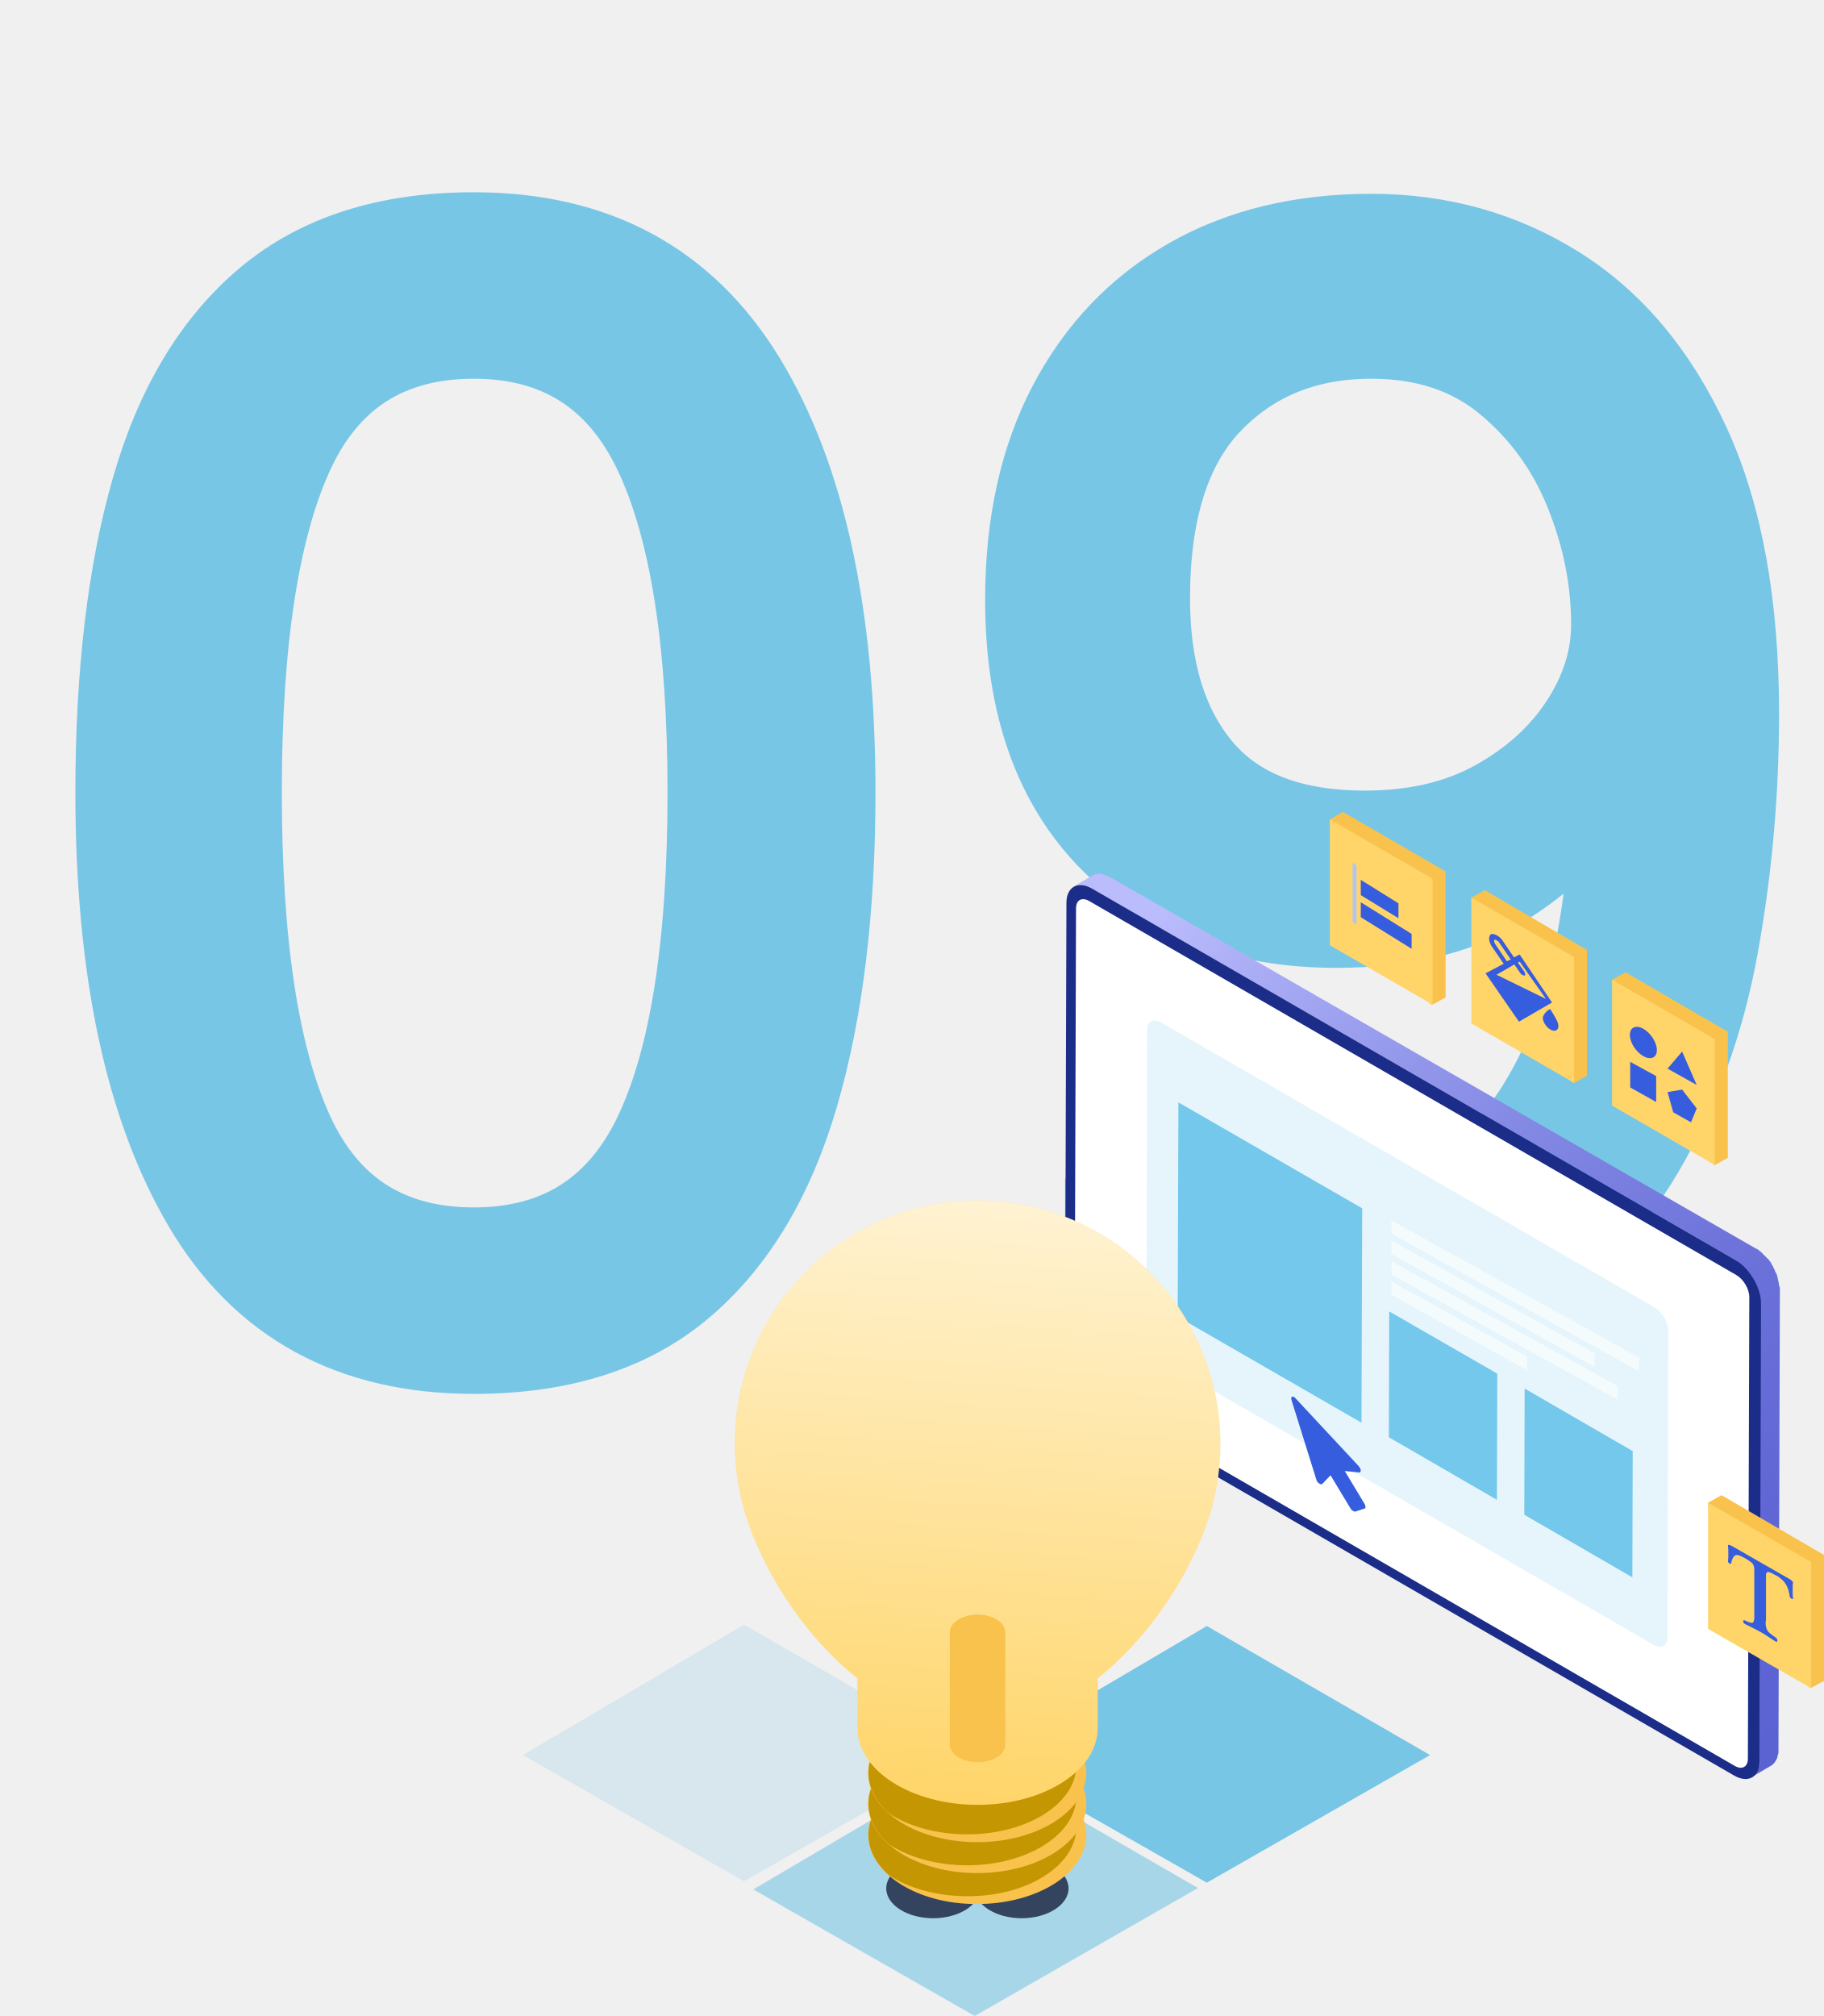
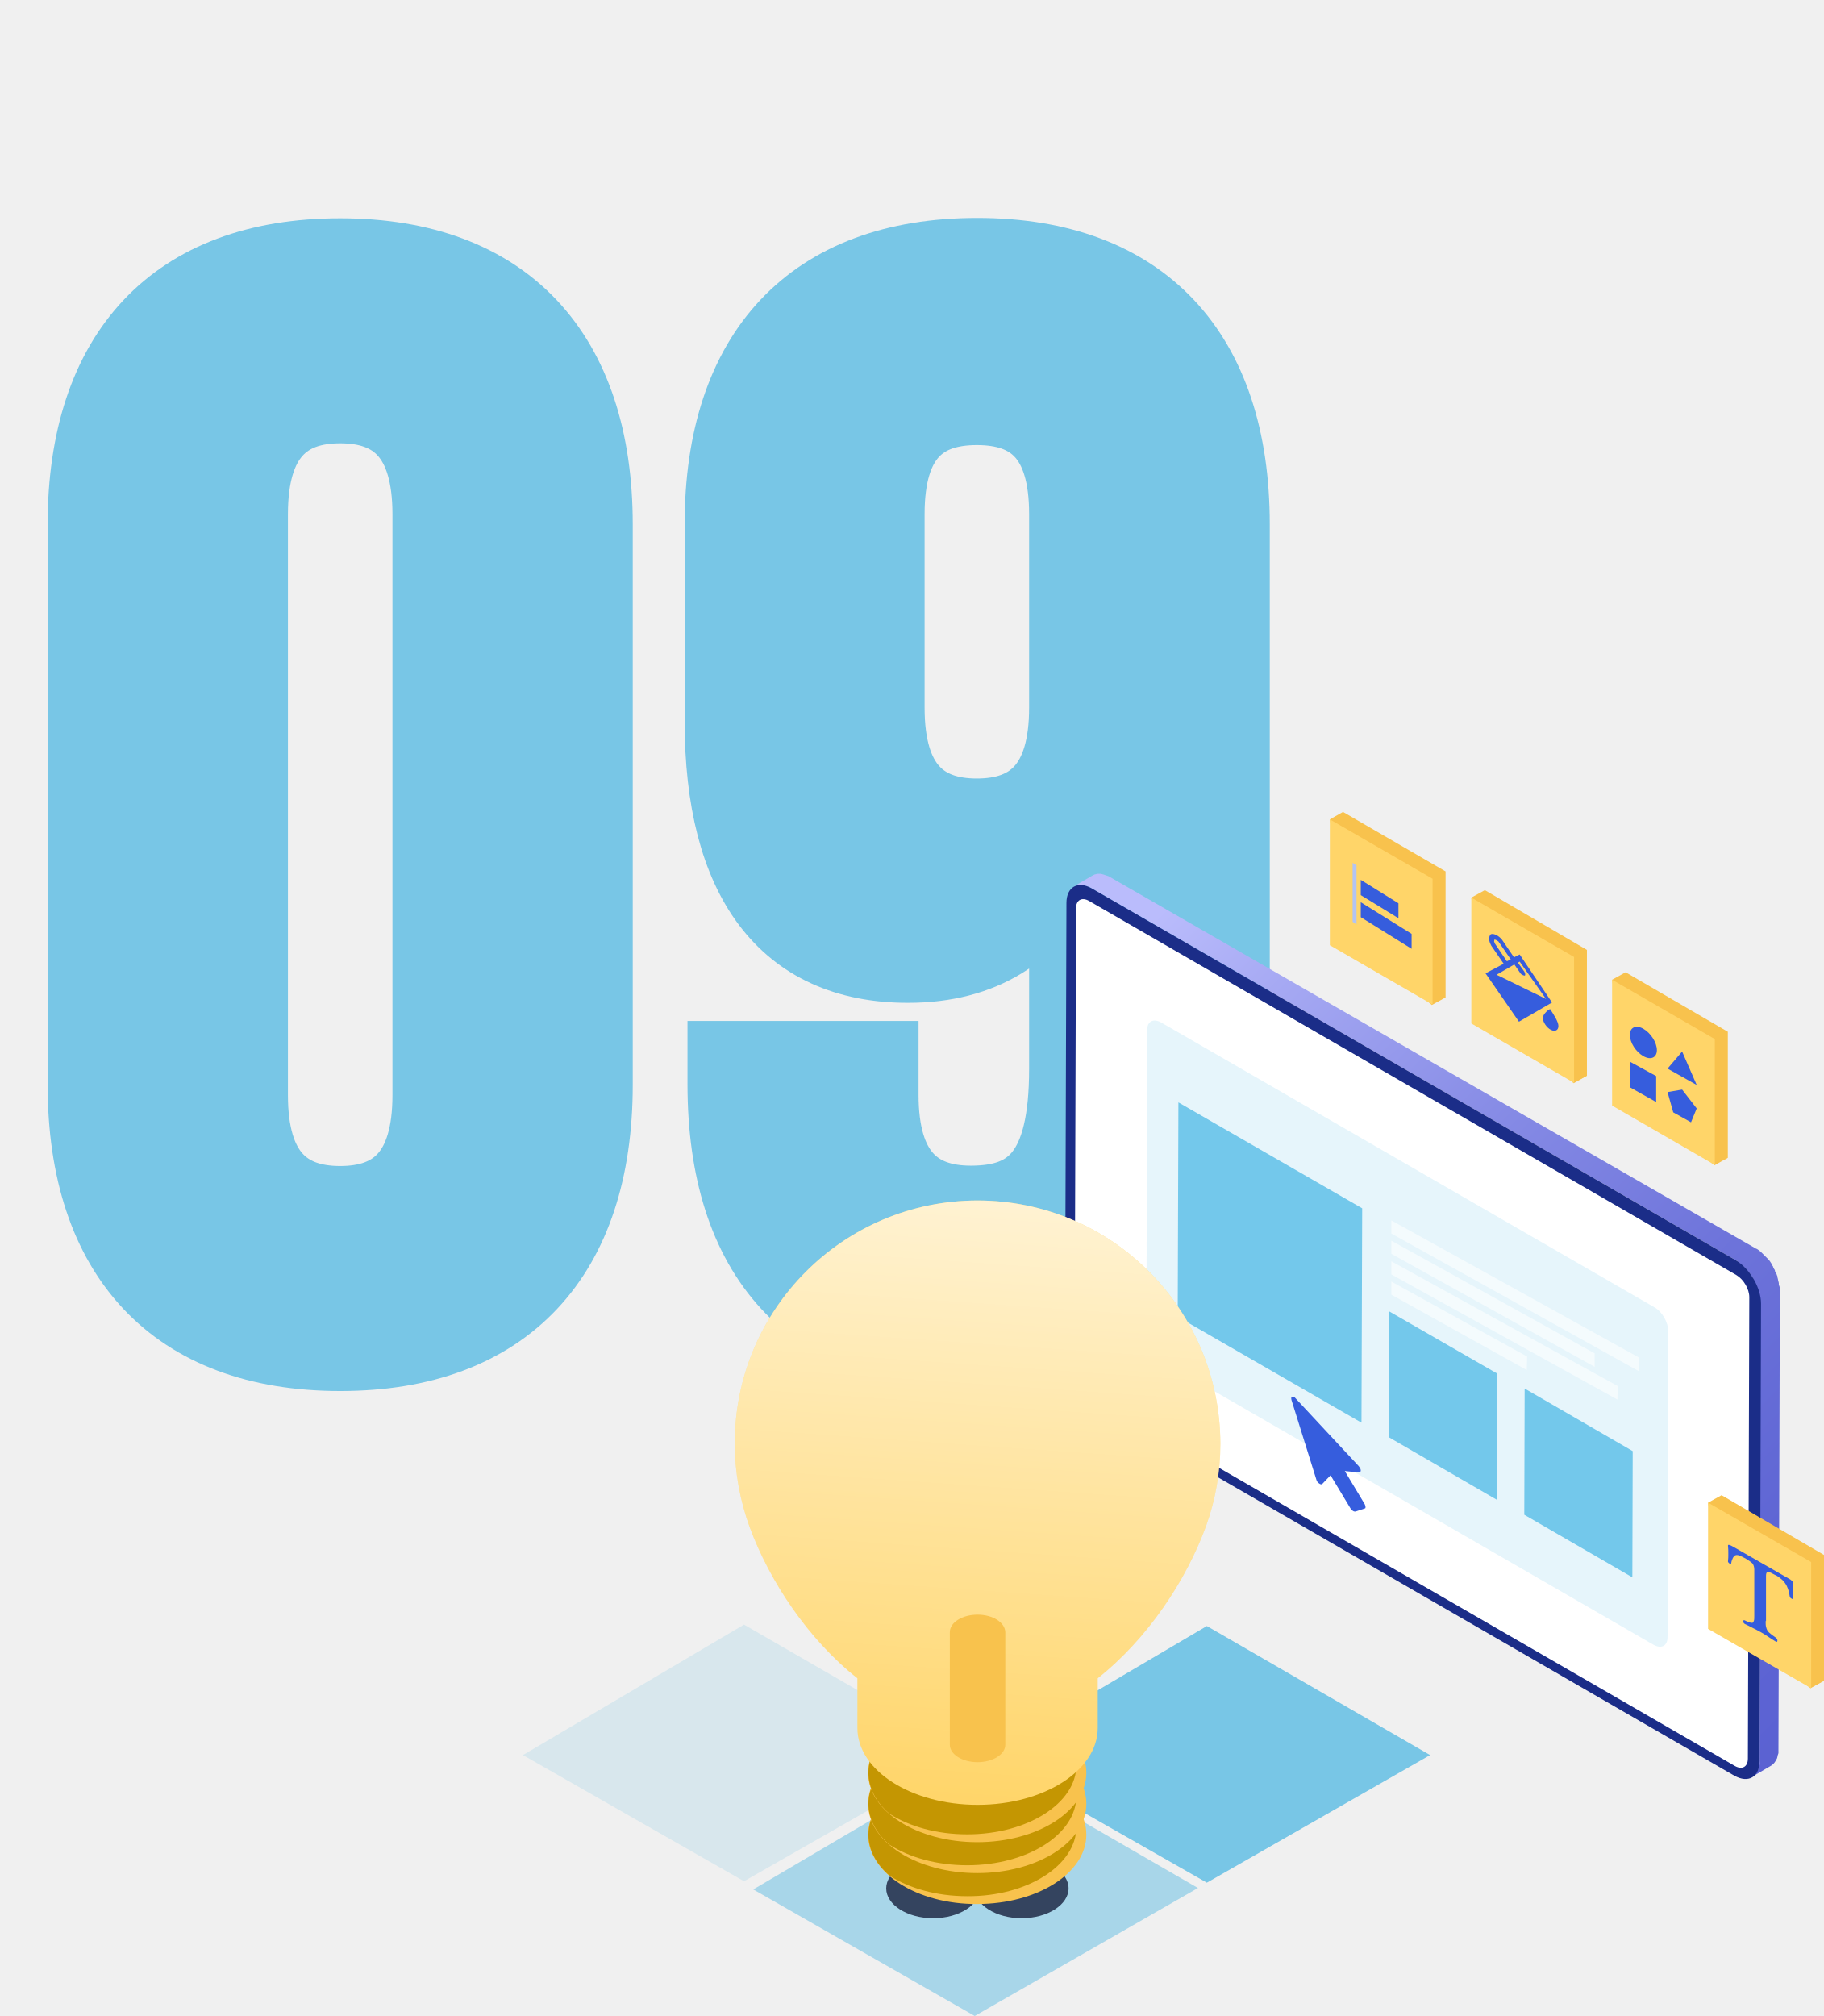
<svg xmlns="http://www.w3.org/2000/svg" enable-background="new 0 0 513.1 567.1" viewBox="0 0 513.1 567.1">
  <linearGradient id="a" gradientUnits="userSpaceOnUse" x1="537.139" x2="326.075" y1="469.592" y2="256.961">
    <stop offset="0" stop-color="#5a61d2" />
    <stop offset=".183" stop-color="#5f66d4" />
    <stop offset=".399" stop-color="#6d73da" />
    <stop offset=".631" stop-color="#858ae5" />
    <stop offset=".874" stop-color="#a6a9f3" />
    <stop offset="1" stop-color="#babcfc" />
  </linearGradient>
  <linearGradient id="b" gradientUnits="userSpaceOnUse" x1="279.723" x2="267.881" y1="337.874" y2="507.214">
    <stop offset="0" stop-color="#fff" />
    <stop offset=".077" stop-color="#fff" stop-opacity=".923" />
    <stop offset="1" stop-color="#fff" stop-opacity="0" />
  </linearGradient>
-   <text style="opacity:.5;fill:#009bdb;stroke:#009bdb;stroke-width:20;stroke-miterlimit:10;font-family:'BebasNeueBold';font-size:432.674;letter-spacing:8" transform="translate(10 377.769)">09</text>
+   <g fill="#009bdb" opacity=".5" stroke="#009bdb" stroke-miterlimit="10" stroke-width="20">
+     <path d="m23.4 147.6c0-48.5 25.5-76.2 72.3-76.2 46.7 0 72.3 27.7 72.3 76.2v157.5c0 48.5-25.5 76.2-72.3 76.2-46.7 0-72.3-27.7-72.3-76.2zm47.6 160.5c0 21.6 9.5 29.9 24.7 29.9 15.1 0 24.7-8.2 24.7-29.9v-163.5c0-21.6-9.5-29.9-24.7-29.9-15.1 0-24.7 8.2-24.7 29.9z" />
+     <path d="m347.1 302.5c0 51.1-23.4 78.7-72.7 78.7-46.7 0-71-27.7-71-76.2v-7.8h45v10.8c0 21.6 9.5 29.9 24.7 29.9 16.9 0 26.4-8.2 26.4-37.2v-55.4c-8.2 17.3-22.9 26.8-44.1 26.8-35 0-52.8-24.7-52.8-69.2v-55.4c0-48.5 25.5-76.2 72.3-76.2 46.7 0 72.3 27.7 72.3 76.2v155zm-47.6-103.4v-54.5c0-21.6-9.5-29.4-24.7-29.4s-24.7 7.8-24.7 29.4v54.5c0 21.6 9.5 29.9 24.7 29.9s24.7-8.3 24.7-29.9z" />
+   </g>
  <path d="m277.2 494.1 62.3-36.7 62.8 36.3-62.8 35.9z" fill="#009bdb" opacity=".5" />
  <path d="m211.9 531.5 62.3-36.7 62.8 36.3-62.8 36z" fill="#009bdb" opacity=".3" />
  <path d="m147.1 493.7 62.2-36.7 62.9 36.3-62.9 35.9z" fill="#009bdb" opacity=".1" />
  <g enable-background="new">
    <path d="m302 249.4 5.3-3.1c1.3-.7 3.1-.6 5 .5l-5.3 3.1c-1.9-1.2-3.7-1.3-5-.5z" fill="none" />
    <path d="m498.3 496.9-5.3 3.1c1.3-.7 2.1-2.3 2.1-4.5l5.3-3.1c-.1 2.2-.9 3.7-2.1 4.5z" fill="none" />
    <path d="m500.7 363.4c0-.1 0-.2 0-.3s0-.1 0-.2c0 0 0 0 0-.1v-.1c0-.1 0-.2 0-.3s0-.2-.1-.4c0-.1 0-.2-.1-.3 0-.1 0-.2-.1-.4v-.1-.1c0-.1 0-.1 0-.2s-.1-.3-.1-.4-.1-.2-.1-.3c0 0 0 0 0-.1 0 0 0 0 0-.1s-.1-.2-.1-.4c0-.1-.1-.2-.1-.4 0 0 0 0 0-.1 0 0 0 0 0-.1s-.1-.2-.1-.2c0-.1-.1-.2-.1-.3s-.1-.2-.1-.2 0 0 0-.1c-.1-.1-.1-.2-.2-.3s-.1-.2-.2-.4c0 0 0 0 0-.1 0 0 0 0 0-.1-.1-.1-.1-.2-.2-.3s-.1-.2-.2-.4c0-.1-.1-.1-.1-.2 0 0 0 0 0-.1-.1-.1-.1-.2-.2-.3-.1-.2-.2-.3-.3-.5v-.1c-.1-.2-.3-.4-.4-.6-.1-.1-.2-.3-.3-.4s-.2-.2-.3-.3c-.1-.1-.2-.2-.3-.3s-.2-.2-.3-.3c-.1-.1-.1-.1-.2-.2s-.2-.2-.3-.3c0 0-.1-.1-.1-.1s0 0-.1-.1c0 0-.1-.1-.1-.1-.1-.1-.2-.2-.3-.3 0 0-.1-.1-.1-.1s0 0-.1-.1c0 0-.1-.1-.1-.1-.1-.1-.2-.2-.3-.2-.1-.1-.2-.1-.2-.2-.1-.1-.2-.1-.3-.2s-.2-.1-.3-.2c0 0 0 0-.1 0l-181.7-104.5c-.1 0-.2-.1-.2-.1-.1-.1-.2-.1-.3-.2-.1 0-.2-.1-.3-.1s-.2-.1-.3-.1-.2-.1-.3-.1-.2-.1-.3-.1-.2-.1-.3-.1-.2 0-.3-.1c-.1 0-.2 0-.3-.1-.1 0-.2 0-.3 0s-.2 0-.3 0-.2 0-.4 0c-.1 0-.3 0-.4.1-.2 0-.3.1-.5.1-.2.1-.4.2-.6.3l-5.3 3.1c.2-.1.4-.2.6-.3s.3-.1.5-.1c.1 0 .3 0 .4-.1h.4.3.3c.1 0 .2 0 .3.1.1 0 .2 0 .3.1.1 0 .2.1.3.1s.2.1.3.1.2.1.3.1.2.1.3.1.2.1.3.1.2.1.3.2c.1 0 .2.1.2.1l181.2 104.6c.2.1.5.3.7.5.2.2.4.3.6.5 0 0 0 0 .1.1.2.2.4.3.6.5 0 0 0 0 .1.1l.6.6c.2.2.4.4.6.7.2.2.4.5.6.7.2.2.3.4.5.7.1.2.2.3.3.5.1.1.2.2.2.4 0 .1.1.1.1.2.1.2.2.4.4.7v.1c.1.3.3.5.4.8.1.3.2.5.3.8v.1c.1.3.2.6.3.8v.1c.1.3.2.5.2.8v.1c.1.3.1.6.2.8 0 .3.1.6.1.8v.1.8l-.2 128.6v.3.3.3c0 .1 0 .2-.1.3 0 .1 0 .2-.1.3 0 .1-.1.2-.1.4 0 .1-.1.3-.1.4-.1.1-.1.3-.2.4-.1.2-.2.3-.3.5-.3.5-.7.9-1.2 1.2l5.3-3.1c.5-.3.9-.7 1.2-1.2.1-.2.2-.3.3-.5.1-.1.1-.3.2-.4 0-.1.1-.2.1-.4 0-.1.1-.2.1-.4 0-.1 0-.2.1-.3 0-.1 0-.2.1-.3 0-.1 0-.2 0-.3s0-.2 0-.3 0-.2 0-.3l.4-128.6c0-.1 0-.2 0-.3z" fill="url(#a)" />
    <path d="m488.3 354.5c3.9 2.3 7.1 7.7 7.1 12.2l-.4 128.7c0 4.5-3.2 6.3-7.1 4.1l-181.2-104.7c-3.9-2.3-7.1-7.7-7.1-12.2l.4-128.6c0-4.5 3.2-6.3 7.1-4.1z" fill="#1b2d88" />
  </g>
  <path d="m488.5 358.7c2 1.2 3.6 3.9 3.6 6.2l-.4 129.8c0 2.3-1.6 3.2-3.6 2.1l-182.2-105.3c-2-1.1-3.6-3.9-3.6-6.2l.4-129.8c0-2.3 1.6-3.2 3.6-2.1z" fill="#fff" />
  <path d="m465.5 367.8c2.1 1.2 3.8 4.2 3.8 6.7l-.2 86c0 2.5-1.7 3.4-3.9 2.2l-138.9-80.2c-2.1-1.2-3.9-4.2-3.8-6.7l.2-86c0-2.5 1.7-3.4 3.9-2.2z" fill="#009bdb" opacity=".1" />
  <g fill="#009bdb" opacity=".5">
    <path d="m383.2 339.9-.2 60.3-51.7-29.8.2-60.3z" />
    <path d="m421.2 386.4-.1 35.5-30.4-17.6.1-35.4z" />
    <path d="m459.3 408.2-.1 35.5-30.4-17.6.1-35.5z" />
  </g>
  <path d="m391.4 343.3v3.7l69.6 38.7.1-3.8z" fill="#fff" opacity=".56" />
  <path d="m391.4 349v3.7l57.2 31.8v-3.8z" fill="#fff" opacity=".56" />
  <path d="m391.4 354.8v3.7l63.6 35.2.1-3.8z" fill="#fff" opacity=".56" />
  <path d="m391.4 360.5v3.7l38.1 21.2.1-3.8z" fill="#fff" opacity=".56" />
  <path d="m513.1 437.4v35.4l-3.7 1.9-23.7-19.4-5.2-32.6 3.8-2.1z" fill="#f8c24d" />
  <path d="m513.1 437.4v35.4l-3.8 2.1-25.3-21.3 25.3-14.1z" fill="#f8c24d" />
  <path d="m509.5 439.4v35.5l-29-16.7v-35.5z" fill="#ffd569" />
  <path d="m383.9 423.1-5.6-9.3 4 .4c.3 0 .5-.2.5-.6s-.3-.8-.6-1.2l-17.7-19c-.3-.4-.7-.6-1-.5s-.3.4-.2.9l7 22.4c.1.4.4.9.8 1.1.4.3.7.3.9.1l2.3-2.4 5.6 9.3c.2.3.4.6.7.7.2.2.5.2.7.2l2.7-.9c.2 0 .2-.6-.1-1.2zm0 0" fill="#365ddd" />
  <path d="m496.7 456c0 .6 0 1.2.1 1.6s.2.7.4 1.1c.2.3.5.6.9.9s.9.7 1.5 1.1c.1.1.2.2.3.4.1.1.1.3.1.4s0 .2-.1.3-.2 0-.3 0c-.8-.5-1.5-.9-2.2-1.4s-1.4-.9-2.1-1.3-1.5-.8-2.3-1.2-1.5-.8-2.2-1.1c-.1-.1-.2-.2-.3-.3s-.1-.3-.1-.4 0-.2.1-.3.1-.1.3 0c.6.3 1.1.5 1.4.6.4.1.6.1.8.1.2-.1.3-.3.4-.6s.1-.8.1-1.4v-13c0-.7-.2-1.3-.5-1.7-.4-.4-1-.8-1.8-1.3-.7-.4-1.3-.7-1.8-.9s-.9-.2-1.2-.1-.5.4-.7.7c-.2.4-.4.9-.5 1.6 0 .1-.1.1-.2.1s-.2-.1-.3-.1c-.1-.1-.2-.2-.3-.3s-.1-.2-.1-.3c.1-.7.1-1.4.1-2.1s0-1.5-.1-2.3c0-.2.1-.3.4-.2s.6.2.9.4l15.7 9c.4.2.7.4.9.6s.4.4.4.6-.1.5-.1.8v1.1 1.3c0 .4.1.9.1 1.3 0 .1 0 .1-.1.1s-.2 0-.3-.1-.2-.1-.3-.2-.2-.2-.2-.3c-.1-.8-.3-1.6-.5-2.2s-.5-1.2-.8-1.6c-.3-.5-.7-.9-1.2-1.3s-1-.8-1.7-1.1c-.9-.5-1.5-.8-1.9-.8s-.6.3-.6 1v12.8z" fill="#365ddd" />
  <path d="m406.6 245.1v35.5l-3.7 1.8-23.7-19.3-5.1-32.6 3.7-2.1z" fill="#f8c24d" />
  <path d="m406.6 245.1v35.5l-3.8 2.1-25.3-21.3 25.3-14.2z" fill="#f8c24d" />
  <path d="m403 247.2v35.4l-28.9-16.7v-35.4z" fill="#ffd569" />
  <path d="m446.4 267.2v35.4l-3.6 1.9-23.7-19.4-5.2-32.6 3.8-2.1z" fill="#f8c24d" />
  <path d="m446.4 267.2v35.4l-3.7 2.1-25.4-21.3 25.4-14.2z" fill="#f8c24d" />
  <path d="m442.8 269.2v35.4l-28.9-16.7v-35.4z" fill="#ffd569" />
  <path d="m486 290.2v35.5l-3.6 1.8-23.7-19.3-5.2-32.6 3.8-2.1z" fill="#f8c24d" />
  <path d="m486 290.2v35.5l-3.7 2.1-25.3-21.3 25.3-14.2z" fill="#f8c24d" />
  <path d="m482.4 292.3v35.4l-28.9-16.7v-35.4z" fill="#ffd569" />
  <g fill="#365ddd">
    <path d="m427.5 268.5-1.6.8-3.4-5c-.9-1.1-2.3-1.8-3.1-1.5-.3.3-.5.7-.5 1.3s.3 1.3.6 1.9l3.5 5.1-5.1 2.7 9.4 13.6 9.3-5.4zm-7-3.1c0-.1-.2-.5-.2-.6s.1-.4.1-.5c.3 0 .8.3 1.1.5l3.5 5.1-1.1.5zm.5 8.8 5-2.9 1.8 2.6c.2.2.3.3.6.4s.4.2.6.1c.1-.2.1-.6-.2-1.1l-1.8-2.5.5-.3 7.4 10.5zm0 0" />
    <path d="m438.4 288.6c0 1.2-.9 1.7-2.1 1.1s-2.2-2.1-2.3-3.3c0-1.2 1.9-2.7 2.1-2.5.9 1.4 2.3 3.5 2.3 4.7z" />
    <path d="m466.1 295.4c0 2.1-1.7 2.9-3.8 1.7s-3.8-3.8-3.8-6c0-2.1 1.7-2.9 3.8-1.7s3.8 3.9 3.8 6z" />
    <path d="m473.2 295.8-4.1 4.8 8.2 4.6z" />
    <path d="m465.9 310-7.3-4.1v-7.2l7.3 4z" />
    <path d="m473.2 306.5-4.1.7 1.6 5.7 5 2.8 1.6-3.9z" />
  </g>
  <path d="m381.6 260.1-1.1-.8v-16.6l1.1.7z" fill="#b3c4f2" />
  <path d="m397.1 262.7v4.2l-14.3-8.9v-4.2z" fill="#365ddd" />
  <path d="m393.4 254.1v4.2l-10.6-6.5v-4.3z" fill="#365ddd" />
  <path d="m249.3 531.2c0-4.6 5.9-8.4 13.2-8.4s13.2 3.8 13.2 8.4-5.9 8.4-13.2 8.4-13.2-3.8-13.2-8.4z" fill="#34445f" />
  <path d="m274.2 531.2c0-4.6 5.9-8.4 13.2-8.4s13.2 3.8 13.2 8.4-5.9 8.4-13.2 8.4-13.2-3.8-13.2-8.4z" fill="#34445f" />
  <path d="m244.2 516.1c0-10.8 13.8-19.5 30.7-19.5 17 0 30.7 8.7 30.7 19.5s-13.8 19.5-30.7 19.5c-16.9.1-30.7-8.7-30.7-19.5z" fill="#f8c24d" />
  <path d="m302.8 513.9c0-4.3-2.2-8.3-5.9-11.5-5.6-3.6-13.3-5.8-21.9-5.8-17 0-30.7 8.7-30.7 19.5 0 4.3 2.2 8.3 5.9 11.5 5.6 3.6 13.3 5.8 21.9 5.8 16.9.1 30.7-8.7 30.7-19.5z" fill="#c49602" />
  <path d="m244.2 507.4c0-10.8 13.8-19.5 30.7-19.5 17 0 30.7 8.7 30.7 19.5s-13.8 19.5-30.7 19.5-30.7-8.7-30.7-19.5z" fill="#f8c24d" />
  <path d="m302.8 505.2c0-4.3-2.2-8.3-5.9-11.5-5.6-3.6-13.3-5.8-21.9-5.8-17 0-30.7 8.7-30.7 19.5 0 4.3 2.2 8.3 5.9 11.5 5.6 3.6 13.3 5.8 21.9 5.8 16.9 0 30.7-8.7 30.7-19.5z" fill="#c49602" />
  <path d="m244.2 498.7c0-10.8 13.8-19.5 30.7-19.5 17 0 30.7 8.7 30.7 19.5s-13.8 19.5-30.7 19.5-30.7-8.7-30.7-19.5z" fill="#f8c24d" />
  <path d="m302.8 496.5c0-4.3-2.2-8.3-5.9-11.5-5.6-3.6-13.3-5.8-21.9-5.8-17 0-30.7 8.7-30.7 19.5 0 4.3 2.2 8.3 5.9 11.5 5.6 3.6 13.3 5.8 21.9 5.8 16.9 0 30.7-8.7 30.7-19.5z" fill="#c49602" />
  <path d="m275 337.7c-37.7 0-68.3 30.6-68.3 68.3 0 8.3 1.5 16.2 4.2 23.6 5.6 15.2 16.4 31.5 30.3 42.5v14c0 11.9 15.1 21.6 33.8 21.6s33.8-9.7 33.8-21.6c0-1.8 0-9.3 0-14 14-11.1 24.9-27.5 30.5-42.9 2.6-7.2 4-15 4-23.1-.1-37.8-30.6-68.4-68.3-68.4z" fill="#ffd569" />
  <path d="m275 337.7c-37.7 0-68.3 30.6-68.3 68.3 0 8.3 1.5 16.2 4.2 23.6 5.6 15.2 16.4 31.5 30.3 42.5v14c0 11.9 15.1 21.6 33.8 21.6s33.8-9.7 33.8-21.6c0-1.8 0-9.3 0-14 14-11.1 24.9-27.5 30.5-42.9 2.6-7.2 4-15 4-23.1-.1-37.8-30.6-68.4-68.3-68.4z" fill="url(#b)" opacity=".7" />
  <path d="m275 454.2c-4.3 0-7.8 2.2-7.8 4.9v7.2 17.3 7.2c0 2.7 3.5 4.9 7.8 4.9s7.8-2.2 7.8-4.9v-7.2-17.3-7.2c-.1-2.7-3.5-4.9-7.8-4.9z" fill="#f8c24d" />
</svg>
